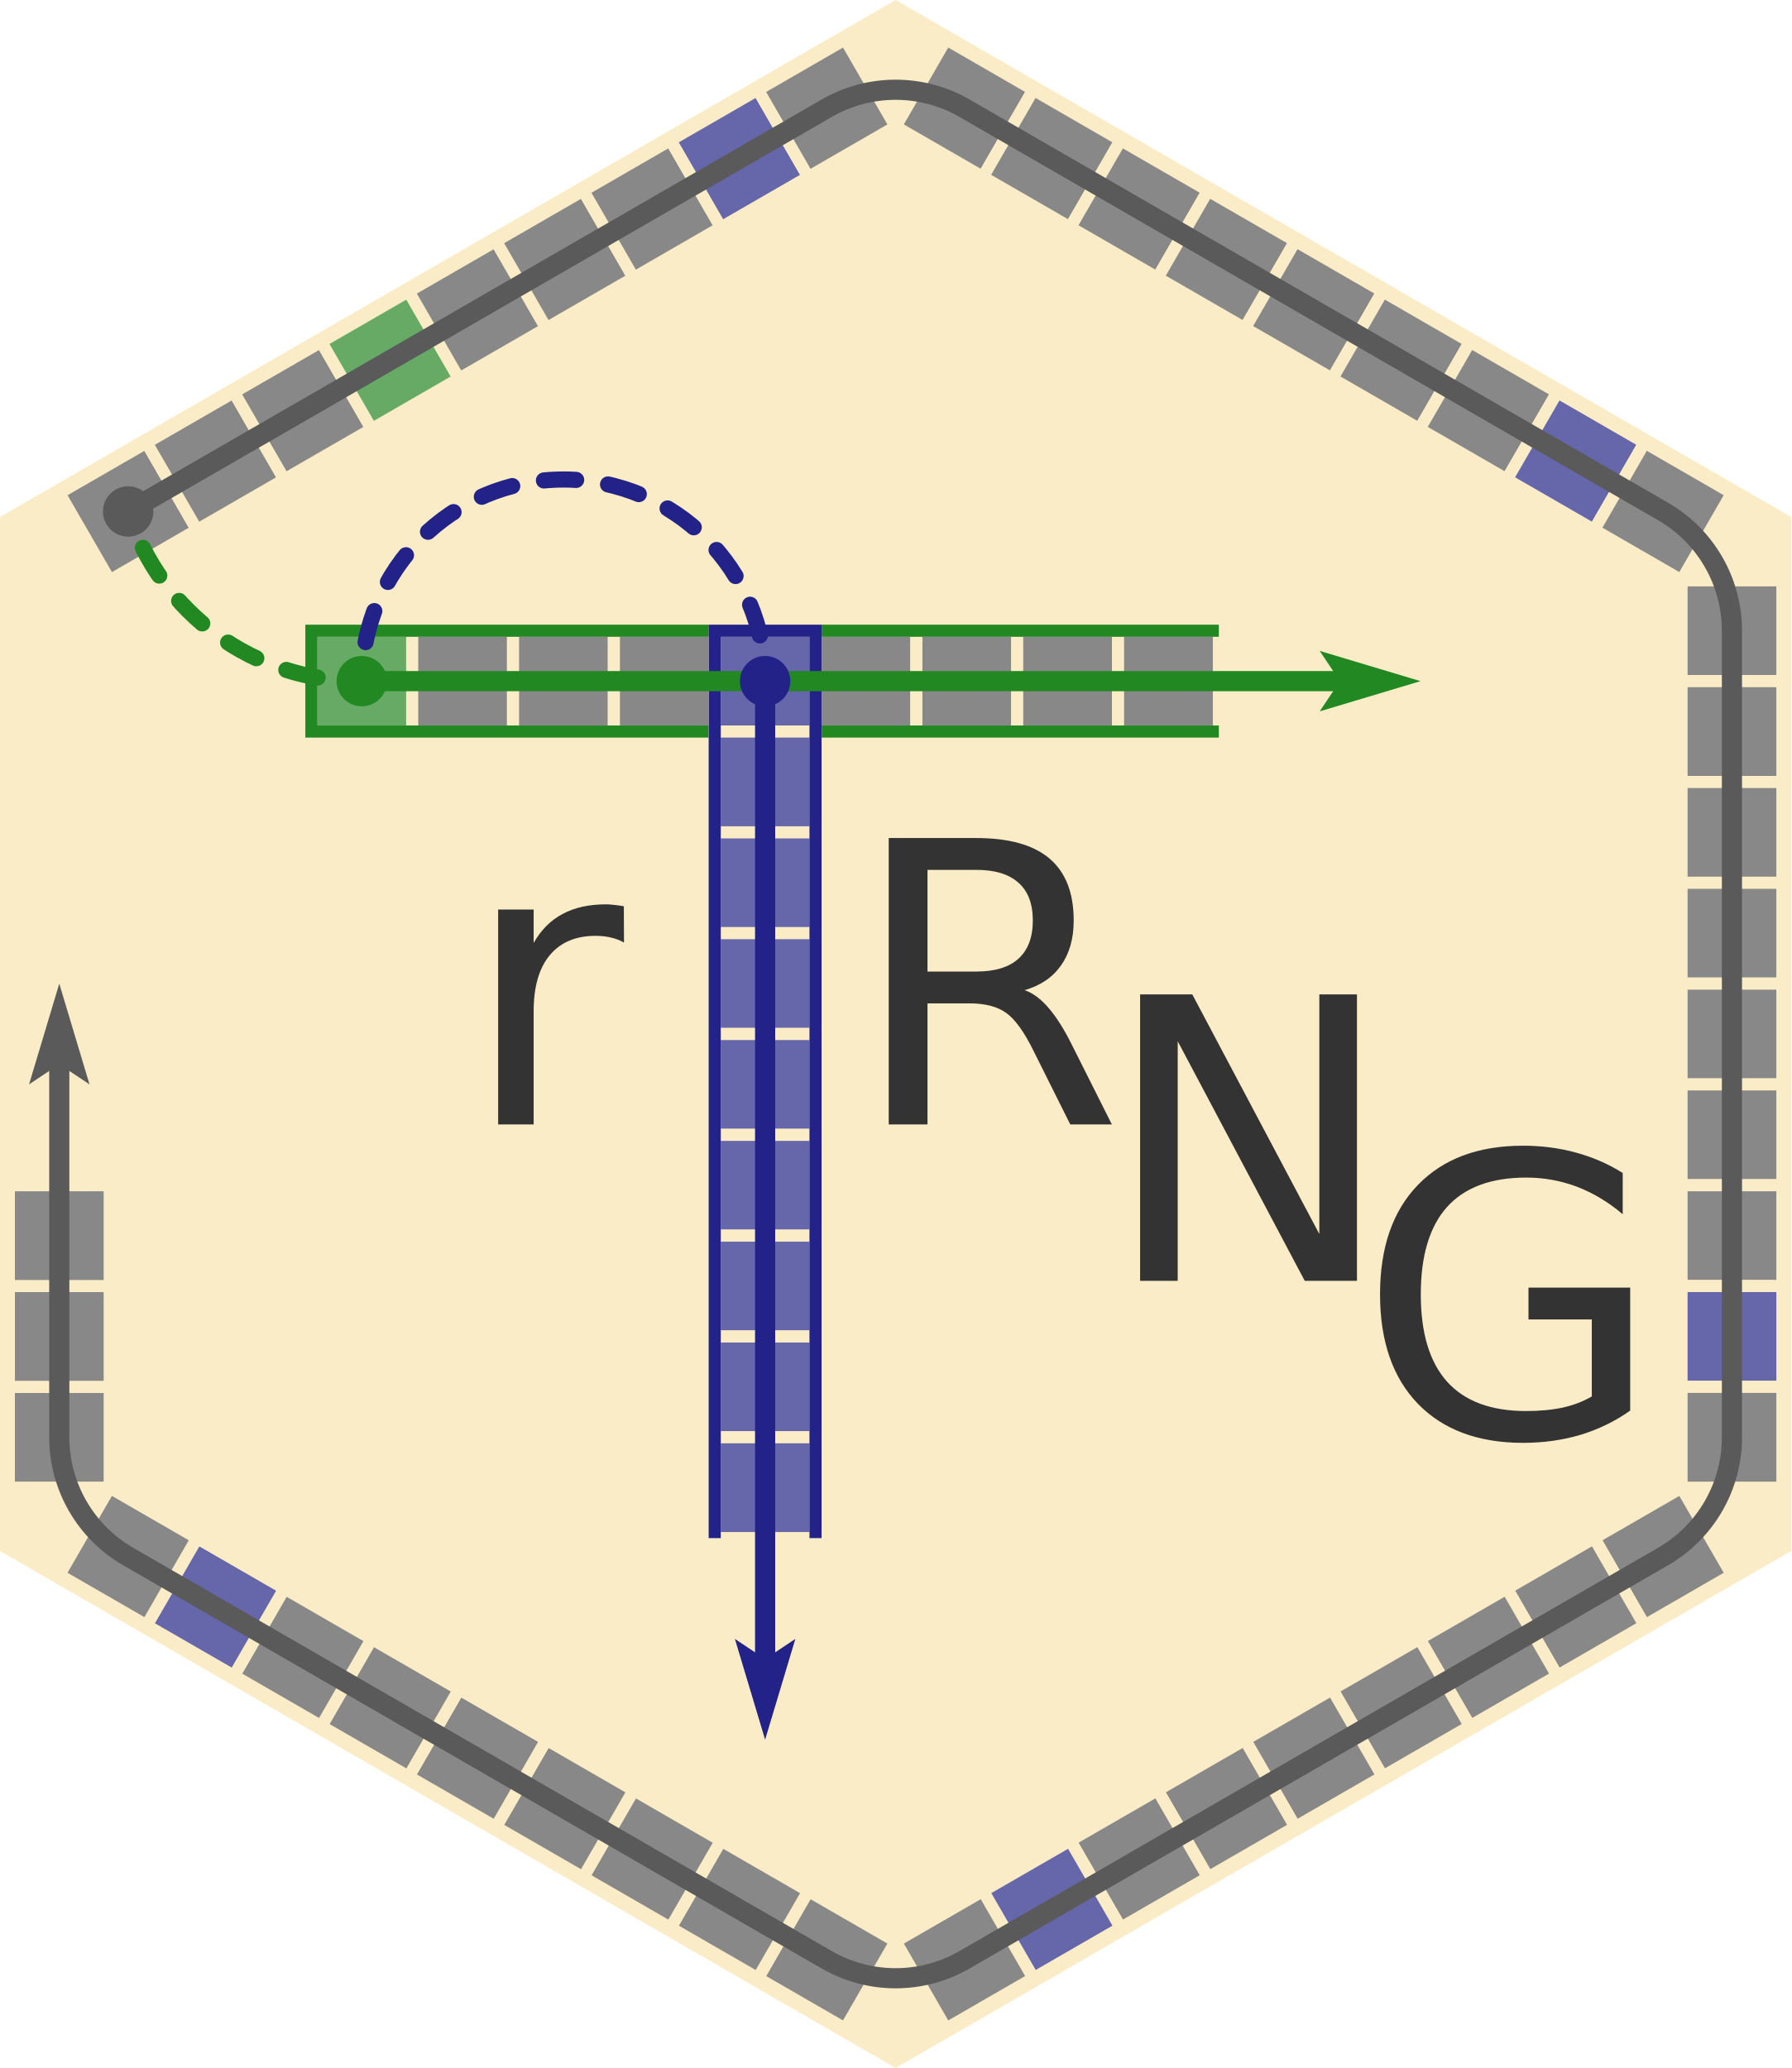
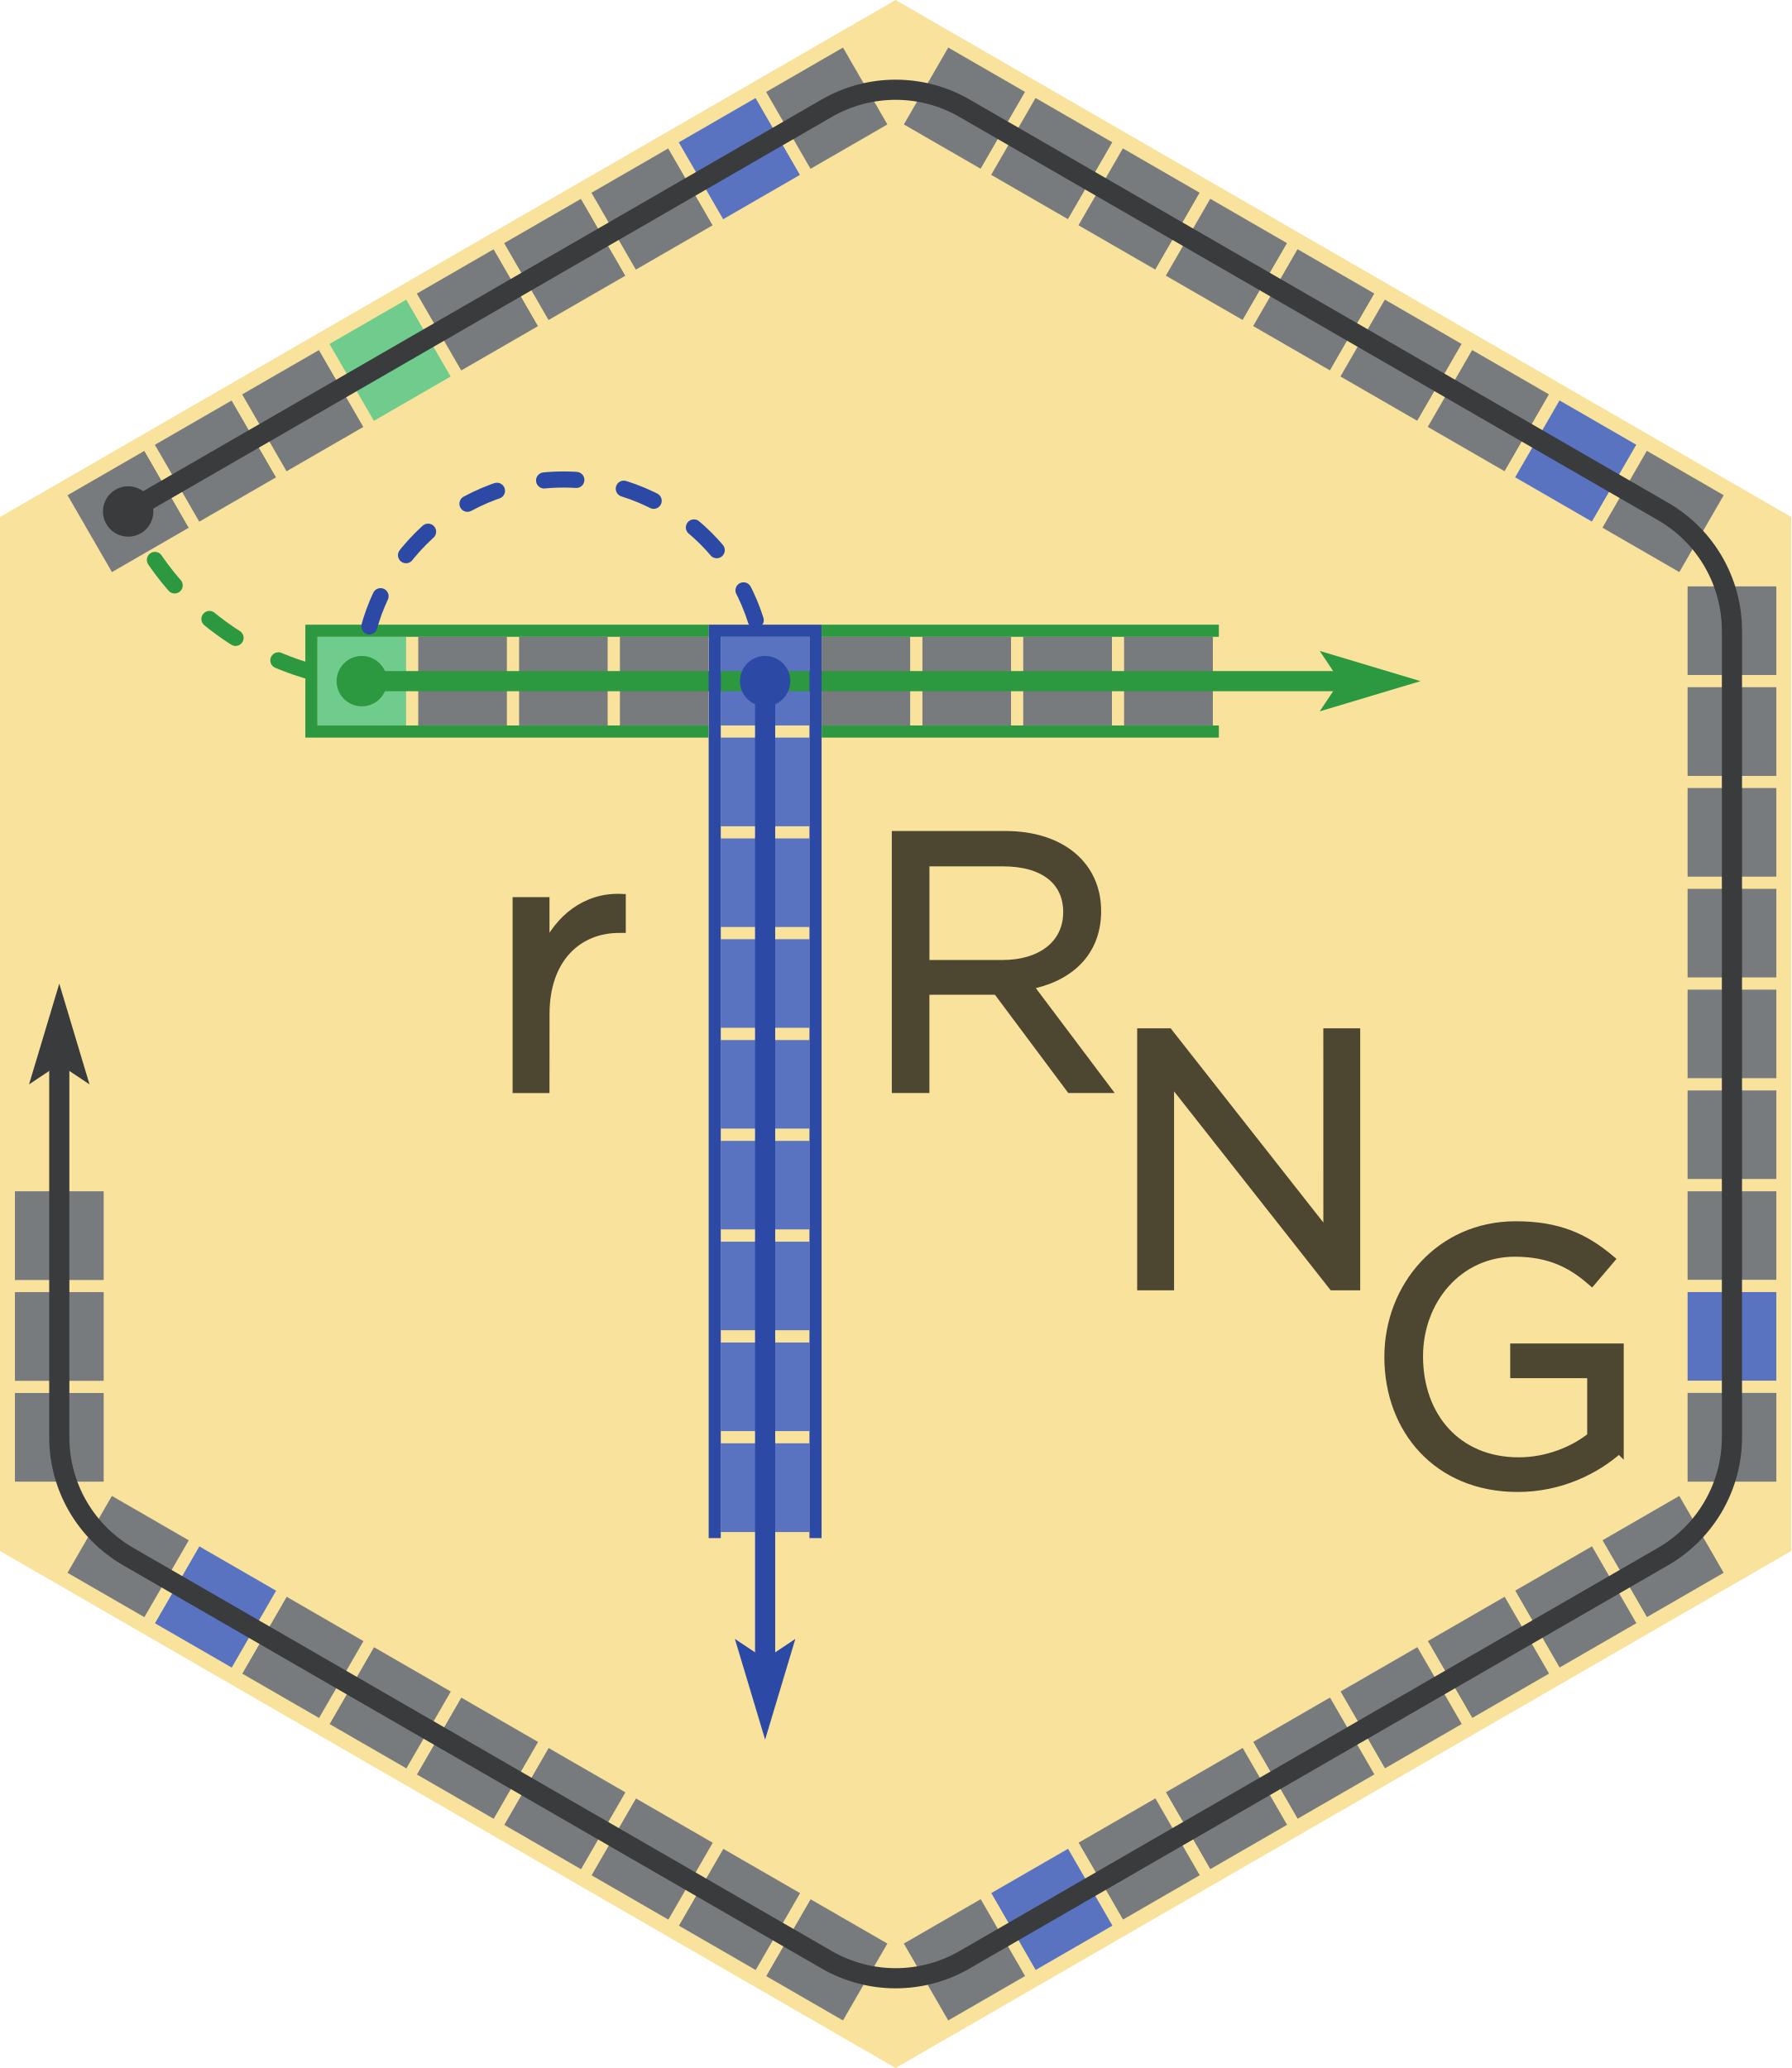
<svg xmlns="http://www.w3.org/2000/svg" id="svg105" version="1.1" viewBox="0 0 43.994 50.8" height="50.8mm" width="43.994mm" preserveAspectRatio="xMidYMid">
  <rect fill="none" height="100%" width="100%" id="canvas" />
-   <path d="M 43.994,12.7 L 43.994,38.1 L 21.997,50.8 L -3.5527136788005e-15,38.1 L 0,12.7 L 21.997,0 Z" style="stroke: none; fill:#f9ecc6; stroke-width:0;" id="path-76" />
-   <rect transform="rotate(-120, 2.694457, 14.25565)" style="fill:#888888;stroke:#f9ecc6;fill-opacity:1;stroke-opacity:1;stroke-width:0.297" y="14.256" x="2.694" height="2.477" width="2.477" id="rect-1" />
-   <rect transform="rotate(-120, 4.839189, 13.01738)" style="fill:#888888;stroke:#f9ecc6;fill-opacity:1;stroke-opacity:1;stroke-width:0.297" y="13.017" x="4.839" height="2.477" width="2.477" id="rect-2" />
-   <rect transform="rotate(-120, 6.983921, 11.77912)" style="fill:#888888;stroke:#f9ecc6;fill-opacity:1;stroke-opacity:1;stroke-width:0.297" y="11.779" x="6.984" height="2.477" width="2.477" id="rect-3" />
-   <rect transform="rotate(-120, 9.128653, 10.54086)" style="fill:#66AA66;stroke:#f9ecc6;fill-opacity:1;stroke-opacity:1;stroke-width:0.297" y="10.541" x="9.129" height="2.477" width="2.477" id="rect-4" />
-   <rect transform="rotate(-120, 11.27339, 9.302599)" style="fill:#888888;stroke:#f9ecc6;fill-opacity:1;stroke-opacity:1;stroke-width:0.297" y="9.303" x="11.273" height="2.477" width="2.477" id="rect-5" />
-   <rect transform="rotate(-120, 13.41812, 8.064338)" style="fill:#888888;stroke:#f9ecc6;fill-opacity:1;stroke-opacity:1;stroke-width:0.297" y="8.064" x="13.418" height="2.477" width="2.477" id="rect-6" />
-   <rect transform="rotate(-120, 15.56285, 6.826076)" style="fill:#888888;stroke:#f9ecc6;fill-opacity:1;stroke-opacity:1;stroke-width:0.297" y="6.826" x="15.563" height="2.477" width="2.477" id="rect-7" />
-   <rect transform="rotate(-120, 17.70758, 5.587814)" style="fill:#6666AA;stroke:#f9ecc6;fill-opacity:1;stroke-opacity:1;stroke-width:0.297" y="5.588" x="17.708" height="2.477" width="2.477" id="rect-8" />
-   <rect transform="rotate(-120, 19.85231, 4.349553)" style="fill:#888888;stroke:#f9ecc6;fill-opacity:1;stroke-opacity:1;stroke-width:0.297" y="4.35" x="19.852" height="2.477" width="2.477" id="rect-9" />
-   <rect transform="rotate(-150, 24.14178, 4.349553)" style="fill:#888888;stroke:#f9ecc6;fill-opacity:1;stroke-opacity:1;stroke-width:0.297" y="4.35" x="24.142" height="2.477" width="2.477" id="rect-10" />
-   <rect transform="rotate(-150, 26.28651, 5.587814)" style="fill:#888888;stroke:#f9ecc6;fill-opacity:1;stroke-opacity:1;stroke-width:0.297" y="5.588" x="26.287" height="2.477" width="2.477" id="rect-11" />
-   <rect transform="rotate(-150, 28.43124, 6.826076)" style="fill:#888888;stroke:#f9ecc6;fill-opacity:1;stroke-opacity:1;stroke-width:0.297" y="6.826" x="28.431" height="2.477" width="2.477" id="rect-12" />
-   <rect transform="rotate(-150, 30.57597, 8.064338)" style="fill:#888888;stroke:#f9ecc6;fill-opacity:1;stroke-opacity:1;stroke-width:0.297" y="8.064" x="30.576" height="2.477" width="2.477" id="rect-13" />
-   <rect transform="rotate(-150, 32.72071, 9.302599)" style="fill:#888888;stroke:#f9ecc6;fill-opacity:1;stroke-opacity:1;stroke-width:0.297" y="9.303" x="32.721" height="2.477" width="2.477" id="rect-14" />
-   <rect transform="rotate(-150, 34.86544, 10.54086)" style="fill:#888888;stroke:#f9ecc6;fill-opacity:1;stroke-opacity:1;stroke-width:0.297" y="10.541" x="34.865" height="2.477" width="2.477" id="rect-15" />
-   <rect transform="rotate(-150, 37.01017, 11.77912)" style="fill:#888888;stroke:#f9ecc6;fill-opacity:1;stroke-opacity:1;stroke-width:0.297" y="11.779" x="37.01" height="2.477" width="2.477" id="rect-16" />
-   <rect transform="rotate(-150, 39.1549, 13.01738)" style="fill:#6666AA;stroke:#f9ecc6;fill-opacity:1;stroke-opacity:1;stroke-width:0.297" y="13.017" x="39.155" height="2.477" width="2.477" id="rect-17" />
-   <rect transform="rotate(-150, 41.29963, 14.25565)" style="fill:#888888;stroke:#f9ecc6;fill-opacity:1;stroke-opacity:1;stroke-width:0.297" y="14.256" x="41.3" height="2.477" width="2.477" id="rect-18" />
-   <rect transform="rotate(0, 41.29963, 14.25565)" style="fill:#888888;stroke:#f9ecc6;fill-opacity:1;stroke-opacity:1;stroke-width:0.297" y="14.256" x="41.3" height="2.477" width="2.477" id="rect-19" />
-   <rect transform="rotate(0, 41.29963, 16.73217)" style="fill:#888888;stroke:#f9ecc6;fill-opacity:1;stroke-opacity:1;stroke-width:0.297" y="16.732" x="41.3" height="2.477" width="2.477" id="rect-20" />
-   <rect transform="rotate(0, 41.29963, 19.20869)" style="fill:#888888;stroke:#f9ecc6;fill-opacity:1;stroke-opacity:1;stroke-width:0.297" y="19.209" x="41.3" height="2.477" width="2.477" id="rect-21" />
-   <rect transform="rotate(0, 41.29963, 21.68522)" style="fill:#888888;stroke:#f9ecc6;fill-opacity:1;stroke-opacity:1;stroke-width:0.297" y="21.685" x="41.3" height="2.477" width="2.477" id="rect-22" />
-   <rect transform="rotate(0, 41.29963, 24.16174)" style="fill:#888888;stroke:#f9ecc6;fill-opacity:1;stroke-opacity:1;stroke-width:0.297" y="24.162" x="41.3" height="2.477" width="2.477" id="rect-23" />
-   <rect transform="rotate(0, 41.29963, 26.63826)" style="fill:#888888;stroke:#f9ecc6;fill-opacity:1;stroke-opacity:1;stroke-width:0.297" y="26.638" x="41.3" height="2.477" width="2.477" id="rect-24" />
-   <rect transform="rotate(0, 41.29963, 29.11478)" style="fill:#888888;stroke:#f9ecc6;fill-opacity:1;stroke-opacity:1;stroke-width:0.297" y="29.115" x="41.3" height="2.477" width="2.477" id="rect-25" />
-   <rect transform="rotate(0, 41.29963, 31.59131)" style="fill:#6666AA;stroke:#f9ecc6;fill-opacity:1;stroke-opacity:1;stroke-width:0.297" y="31.591" x="41.3" height="2.477" width="2.477" id="rect-26" />
-   <rect transform="rotate(0, 41.29963, 34.06783)" style="fill:#888888;stroke:#f9ecc6;fill-opacity:1;stroke-opacity:1;stroke-width:0.297" y="34.068" x="41.3" height="2.477" width="2.477" id="rect-27" />
-   <rect transform="rotate(60, 41.29963, 36.54435)" style="fill:#888888;stroke:#f9ecc6;fill-opacity:1;stroke-opacity:1;stroke-width:0.297" y="36.544" x="41.3" height="2.477" width="2.477" id="rect-28" />
-   <rect transform="rotate(60, 39.1549, 37.78262)" style="fill:#888888;stroke:#f9ecc6;fill-opacity:1;stroke-opacity:1;stroke-width:0.297" y="37.783" x="39.155" height="2.477" width="2.477" id="rect-29" />
-   <rect transform="rotate(60, 37.01017, 39.02088)" style="fill:#888888;stroke:#f9ecc6;fill-opacity:1;stroke-opacity:1;stroke-width:0.297" y="39.021" x="37.01" height="2.477" width="2.477" id="rect-30" />
-   <rect transform="rotate(60, 34.86544, 40.25914)" style="fill:#888888;stroke:#f9ecc6;fill-opacity:1;stroke-opacity:1;stroke-width:0.297" y="40.259" x="34.865" height="2.477" width="2.477" id="rect-31" />
-   <rect transform="rotate(60, 32.72071, 41.4974)" style="fill:#888888;stroke:#f9ecc6;fill-opacity:1;stroke-opacity:1;stroke-width:0.297" y="41.497" x="32.721" height="2.477" width="2.477" id="rect-32" />
-   <rect transform="rotate(60, 30.57597, 42.73566)" style="fill:#888888;stroke:#f9ecc6;fill-opacity:1;stroke-opacity:1;stroke-width:0.297" y="42.736" x="30.576" height="2.477" width="2.477" id="rect-33" />
-   <rect transform="rotate(60, 28.43124, 43.97392)" style="fill:#888888;stroke:#f9ecc6;fill-opacity:1;stroke-opacity:1;stroke-width:0.297" y="43.974" x="28.431" height="2.477" width="2.477" id="rect-34" />
-   <rect transform="rotate(60, 26.28651, 45.21219)" style="fill:#6666AA;stroke:#f9ecc6;fill-opacity:1;stroke-opacity:1;stroke-width:0.297" y="45.212" x="26.287" height="2.477" width="2.477" id="rect-35" />
-   <rect transform="rotate(60, 24.14178, 46.45045)" style="fill:#888888;stroke:#f9ecc6;fill-opacity:1;stroke-opacity:1;stroke-width:0.297" y="46.45" x="24.142" height="2.477" width="2.477" id="rect-36" />
-   <rect transform="rotate(30, 19.85231, 46.45045)" style="fill:#888888;stroke:#f9ecc6;fill-opacity:1;stroke-opacity:1;stroke-width:0.297" y="46.45" x="19.852" height="2.477" width="2.477" id="rect-37" />
-   <rect transform="rotate(30, 17.70758, 45.21219)" style="fill:#888888;stroke:#f9ecc6;fill-opacity:1;stroke-opacity:1;stroke-width:0.297" y="45.212" x="17.708" height="2.477" width="2.477" id="rect-38" />
-   <rect transform="rotate(30, 15.56285, 43.97392)" style="fill:#888888;stroke:#f9ecc6;fill-opacity:1;stroke-opacity:1;stroke-width:0.297" y="43.974" x="15.563" height="2.477" width="2.477" id="rect-39" />
-   <rect transform="rotate(30, 13.41812, 42.73566)" style="fill:#888888;stroke:#f9ecc6;fill-opacity:1;stroke-opacity:1;stroke-width:0.297" y="42.736" x="13.418" height="2.477" width="2.477" id="rect-40" />
-   <rect transform="rotate(30, 11.27339, 41.4974)" style="fill:#888888;stroke:#f9ecc6;fill-opacity:1;stroke-opacity:1;stroke-width:0.297" y="41.497" x="11.273" height="2.477" width="2.477" id="rect-41" />
-   <rect transform="rotate(30, 9.128653, 40.25914)" style="fill:#888888;stroke:#f9ecc6;fill-opacity:1;stroke-opacity:1;stroke-width:0.297" y="40.259" x="9.129" height="2.477" width="2.477" id="rect-42" />
-   <rect transform="rotate(30, 6.983921, 39.02088)" style="fill:#888888;stroke:#f9ecc6;fill-opacity:1;stroke-opacity:1;stroke-width:0.297" y="39.021" x="6.984" height="2.477" width="2.477" id="rect-43" />
-   <rect transform="rotate(30, 4.839189, 37.78262)" style="fill:#6666AA;stroke:#f9ecc6;fill-opacity:1;stroke-opacity:1;stroke-width:0.297" y="37.783" x="4.839" height="2.477" width="2.477" id="rect-44" />
-   <rect transform="rotate(30, 2.694457, 36.54435)" style="fill:#888888;stroke:#f9ecc6;fill-opacity:1;stroke-opacity:1;stroke-width:0.297" y="36.544" x="2.694" height="2.477" width="2.477" id="rect-45" />
-   <rect transform="rotate(90, 2.694457, 34.06783)" style="fill:#888888;stroke:#f9ecc6;fill-opacity:1;stroke-opacity:1;stroke-width:0.297" y="34.068" x="2.694" height="2.477" width="2.477" id="rect-46" />
-   <rect transform="rotate(90, 2.694457, 31.59131)" style="fill:#888888;stroke:#f9ecc6;fill-opacity:1;stroke-opacity:1;stroke-width:0.297" y="31.591" x="2.694" height="2.477" width="2.477" id="rect-47" />
-   <rect transform="rotate(90, 2.694457, 29.11478)" style="fill:#888888;stroke:#f9ecc6;fill-opacity:1;stroke-opacity:1;stroke-width:0.297" y="29.115" x="2.694" height="2.477" width="2.477" id="rect-48" />
-   <rect transform="rotate(0, 7.647504, 15.49391)" style="fill:#66AA66;stroke:#f9ecc6;fill-opacity:1;stroke-opacity:1;stroke-width:0.297" y="15.494" x="7.648" height="2.477" width="2.477" id="rect-50" />
-   <rect transform="rotate(0, 10.12403, 15.49391)" style="fill:#888888;stroke:#f9ecc6;fill-opacity:1;stroke-opacity:1;stroke-width:0.297" y="15.494" x="10.124" height="2.477" width="2.477" id="rect-51" />
-   <rect transform="rotate(0, 12.60055, 15.49391)" style="fill:#888888;stroke:#f9ecc6;fill-opacity:1;stroke-opacity:1;stroke-width:0.297" y="15.494" x="12.601" height="2.477" width="2.477" id="rect-52" />
-   <rect transform="rotate(0, 15.07707, 15.49391)" style="fill:#888888;stroke:#f9ecc6;fill-opacity:1;stroke-opacity:1;stroke-width:0.297" y="15.494" x="15.077" height="2.477" width="2.477" id="rect-53" />
-   <rect transform="rotate(0, 17.5536, 15.49391)" style="fill:#6666AA;stroke:#f9ecc6;fill-opacity:1;stroke-opacity:1;stroke-width:0.297" y="15.494" x="17.554" height="2.477" width="2.477" id="rect-54" />
-   <rect transform="rotate(0, 20.03012, 15.49391)" style="fill:#888888;stroke:#f9ecc6;fill-opacity:1;stroke-opacity:1;stroke-width:0.297" y="15.494" x="20.03" height="2.477" width="2.477" id="rect-55" />
-   <rect transform="rotate(0, 22.50664, 15.49391)" style="fill:#888888;stroke:#f9ecc6;fill-opacity:1;stroke-opacity:1;stroke-width:0.297" y="15.494" x="22.507" height="2.477" width="2.477" id="rect-56" />
-   <rect transform="rotate(0, 24.98317, 15.49391)" style="fill:#888888;stroke:#f9ecc6;fill-opacity:1;stroke-opacity:1;stroke-width:0.297" y="15.494" x="24.983" height="2.477" width="2.477" id="rect-57" />
-   <rect transform="rotate(0, 27.45969, 15.49391)" style="fill:#888888;stroke:#f9ecc6;fill-opacity:1;stroke-opacity:1;stroke-width:0.297" y="15.494" x="27.46" height="2.477" width="2.477" id="rect-58" />
-   <path d="M 29.936,15.494 L 7.648,15.494 L 7.648,17.97 L 29.936,17.97" style="stroke: #228822; fill:none; stroke-width:0.297;" id="path-59" />
-   <rect transform="rotate(0, 17.5536, 15.49391)" style="fill:#6666AA;stroke:#f9ecc6;fill-opacity:1;stroke-opacity:1;stroke-width:0.297" y="15.494" x="17.554" height="2.477" width="2.477" id="rect-60" />
-   <rect transform="rotate(0, 17.5536, 17.97043)" style="fill:#6666AA;stroke:#f9ecc6;fill-opacity:1;stroke-opacity:1;stroke-width:0.297" y="17.97" x="17.554" height="2.477" width="2.477" id="rect-61" />
-   <rect transform="rotate(0, 17.5536, 20.44695)" style="fill:#6666AA;stroke:#f9ecc6;fill-opacity:1;stroke-opacity:1;stroke-width:0.297" y="20.447" x="17.554" height="2.477" width="2.477" id="rect-62" />
-   <rect transform="rotate(0, 17.5536, 22.92348)" style="fill:#6666AA;stroke:#f9ecc6;fill-opacity:1;stroke-opacity:1;stroke-width:0.297" y="22.923" x="17.554" height="2.477" width="2.477" id="rect-63" />
-   <rect transform="rotate(0, 17.5536, 25.4)" style="fill:#6666AA;stroke:#f9ecc6;fill-opacity:1;stroke-opacity:1;stroke-width:0.297" y="25.4" x="17.554" height="2.477" width="2.477" id="rect-64" />
-   <rect transform="rotate(0, 17.5536, 27.87652)" style="fill:#6666AA;stroke:#f9ecc6;fill-opacity:1;stroke-opacity:1;stroke-width:0.297" y="27.877" x="17.554" height="2.477" width="2.477" id="rect-65" />
-   <rect transform="rotate(0, 17.5536, 30.35305)" style="fill:#6666AA;stroke:#f9ecc6;fill-opacity:1;stroke-opacity:1;stroke-width:0.297" y="30.353" x="17.554" height="2.477" width="2.477" id="rect-66" />
-   <rect transform="rotate(0, 17.5536, 32.82957)" style="fill:#6666AA;stroke:#f9ecc6;fill-opacity:1;stroke-opacity:1;stroke-width:0.297" y="32.83" x="17.554" height="2.477" width="2.477" id="rect-67" />
-   <rect transform="rotate(0, 17.5536, 35.30609)" style="fill:#6666AA;stroke:#f9ecc6;fill-opacity:1;stroke-opacity:1;stroke-width:0.297" y="35.306" x="17.554" height="2.477" width="2.477" id="rect-68" />
-   <path d="M 20.03,37.783 L 20.03,15.494 L 17.554,15.494 L 17.554,37.783" style="stroke: #222288; fill:none; stroke-width:0.297;" id="path-69" />
-   <path style="stroke:#228822; fill:none; stroke-width:0.396;     stroke-dasharray:0.792,0.792; stroke-dashoffset:0.619; stroke-linecap:round;" d="M3.148,12.564 A5.944,5.944 0 0,0 8.886,16.732" id="path-77" />
-   <path style="stroke:#222288; fill:none; stroke-width:0.396;     stroke-dasharray:0.792,0.792; stroke-dashoffset:0.619; stroke-linecap:round;" d="M8.886,16.732 A4.953,4.953 0 0,1 18.792,16.732" id="path-78" />
-   <defs id="defs80">
+   <path d="M 43.994,12.7 L 43.994,38.1 L 21.997,50.8 L -3.5527136788005e-15,38.1 L 0,12.7 L 21.997,0 Z" style="stroke: none; fill:#f8e29c; stroke-width:0;" id="path-76" />
+   <rect transform="rotate(-120, 3.147692, 12.56415)" style="fill:#777b7d;stroke:#f8e29c;fill-opacity:1;stroke-opacity:1;stroke-width:0.297" y="11.326" x="1.909" height="2.477" width="2.477" id="rect-1" />
+   <rect transform="rotate(-120, 5.292424, 11.32589)" style="fill:#777b7d;stroke:#f8e29c;fill-opacity:1;stroke-opacity:1;stroke-width:0.297" y="10.088" x="4.054" height="2.477" width="2.477" id="rect-2" />
+   <rect transform="rotate(-120, 7.437156, 10.08763)" style="fill:#777b7d;stroke:#f8e29c;fill-opacity:1;stroke-opacity:1;stroke-width:0.297" y="8.849" x="6.199" height="2.477" width="2.477" id="rect-3" />
+   <rect transform="rotate(-120, 9.581888, 8.849364)" style="fill:#6fcc8d;stroke:#f8e29c;fill-opacity:1;stroke-opacity:1;stroke-width:0.297" y="7.611" x="8.344" height="2.477" width="2.477" id="rect-4" />
+   <rect transform="rotate(-120, 11.72662, 7.611102)" style="fill:#777b7d;stroke:#f8e29c;fill-opacity:1;stroke-opacity:1;stroke-width:0.297" y="6.373" x="10.488" height="2.477" width="2.477" id="rect-5" />
+   <rect transform="rotate(-120, 13.87135, 6.372841)" style="fill:#777b7d;stroke:#f8e29c;fill-opacity:1;stroke-opacity:1;stroke-width:0.297" y="5.135" x="12.633" height="2.477" width="2.477" id="rect-6" />
+   <rect transform="rotate(-120, 16.01608, 5.134579)" style="fill:#777b7d;stroke:#f8e29c;fill-opacity:1;stroke-opacity:1;stroke-width:0.297" y="3.896" x="14.778" height="2.477" width="2.477" id="rect-7" />
+   <rect transform="rotate(-120, 18.16082, 3.896318)" style="fill:#5973c1;stroke:#f8e29c;fill-opacity:1;stroke-opacity:1;stroke-width:0.297" y="2.658" x="16.923" height="2.477" width="2.477" id="rect-8" />
+   <rect transform="rotate(-120, 20.30555, 2.658056)" style="fill:#777b7d;stroke:#f8e29c;fill-opacity:1;stroke-opacity:1;stroke-width:0.297" y="1.42" x="19.067" height="2.477" width="2.477" id="rect-9" />
+   <rect transform="rotate(-150, 23.68854, 2.658056)" style="fill:#777b7d;stroke:#f8e29c;fill-opacity:1;stroke-opacity:1;stroke-width:0.297" y="1.42" x="22.45" height="2.477" width="2.477" id="rect-10" />
+   <rect transform="rotate(-150, 25.83327, 3.896318)" style="fill:#777b7d;stroke:#f8e29c;fill-opacity:1;stroke-opacity:1;stroke-width:0.297" y="2.658" x="24.595" height="2.477" width="2.477" id="rect-11" />
+   <rect transform="rotate(-150, 27.97801, 5.134579)" style="fill:#777b7d;stroke:#f8e29c;fill-opacity:1;stroke-opacity:1;stroke-width:0.297" y="3.896" x="26.74" height="2.477" width="2.477" id="rect-12" />
+   <rect transform="rotate(-150, 30.12274, 6.372841)" style="fill:#777b7d;stroke:#f8e29c;fill-opacity:1;stroke-opacity:1;stroke-width:0.297" y="5.135" x="28.884" height="2.477" width="2.477" id="rect-13" />
+   <rect transform="rotate(-150, 32.26747, 7.611102)" style="fill:#777b7d;stroke:#f8e29c;fill-opacity:1;stroke-opacity:1;stroke-width:0.297" y="6.373" x="31.029" height="2.477" width="2.477" id="rect-14" />
+   <rect transform="rotate(-150, 34.4122, 8.849364)" style="fill:#777b7d;stroke:#f8e29c;fill-opacity:1;stroke-opacity:1;stroke-width:0.297" y="7.611" x="33.174" height="2.477" width="2.477" id="rect-15" />
+   <rect transform="rotate(-150, 36.55693, 10.08763)" style="fill:#777b7d;stroke:#f8e29c;fill-opacity:1;stroke-opacity:1;stroke-width:0.297" y="8.849" x="35.319" height="2.477" width="2.477" id="rect-16" />
+   <rect transform="rotate(-150, 38.70167, 11.32589)" style="fill:#5973c1;stroke:#f8e29c;fill-opacity:1;stroke-opacity:1;stroke-width:0.297" y="10.088" x="37.463" height="2.477" width="2.477" id="rect-17" />
+   <rect transform="rotate(-150, 40.8464, 12.56415)" style="fill:#777b7d;stroke:#f8e29c;fill-opacity:1;stroke-opacity:1;stroke-width:0.297" y="11.326" x="39.608" height="2.477" width="2.477" id="rect-18" />
+   <rect transform="rotate(0, 42.53789, 15.49391)" style="fill:#777b7d;stroke:#f8e29c;fill-opacity:1;stroke-opacity:1;stroke-width:0.297" y="14.256" x="41.3" height="2.477" width="2.477" id="rect-19" />
+   <rect transform="rotate(0, 42.53789, 17.97043)" style="fill:#777b7d;stroke:#f8e29c;fill-opacity:1;stroke-opacity:1;stroke-width:0.297" y="16.732" x="41.3" height="2.477" width="2.477" id="rect-20" />
+   <rect transform="rotate(0, 42.53789, 20.44695)" style="fill:#777b7d;stroke:#f8e29c;fill-opacity:1;stroke-opacity:1;stroke-width:0.297" y="19.209" x="41.3" height="2.477" width="2.477" id="rect-21" />
+   <rect transform="rotate(0, 42.53789, 22.92348)" style="fill:#777b7d;stroke:#f8e29c;fill-opacity:1;stroke-opacity:1;stroke-width:0.297" y="21.685" x="41.3" height="2.477" width="2.477" id="rect-22" />
+   <rect transform="rotate(0, 42.53789, 25.4)" style="fill:#777b7d;stroke:#f8e29c;fill-opacity:1;stroke-opacity:1;stroke-width:0.297" y="24.162" x="41.3" height="2.477" width="2.477" id="rect-23" />
+   <rect transform="rotate(0, 42.53789, 27.87652)" style="fill:#777b7d;stroke:#f8e29c;fill-opacity:1;stroke-opacity:1;stroke-width:0.297" y="26.638" x="41.3" height="2.477" width="2.477" id="rect-24" />
+   <rect transform="rotate(0, 42.53789, 30.35305)" style="fill:#777b7d;stroke:#f8e29c;fill-opacity:1;stroke-opacity:1;stroke-width:0.297" y="29.115" x="41.3" height="2.477" width="2.477" id="rect-25" />
+   <rect transform="rotate(0, 42.53789, 32.82957)" style="fill:#5973c1;stroke:#f8e29c;fill-opacity:1;stroke-opacity:1;stroke-width:0.297" y="31.591" x="41.3" height="2.477" width="2.477" id="rect-26" />
+   <rect transform="rotate(0, 42.53789, 35.30609)" style="fill:#777b7d;stroke:#f8e29c;fill-opacity:1;stroke-opacity:1;stroke-width:0.297" y="34.068" x="41.3" height="2.477" width="2.477" id="rect-27" />
+   <rect transform="rotate(60, 40.8464, 38.23585)" style="fill:#777b7d;stroke:#f8e29c;fill-opacity:1;stroke-opacity:1;stroke-width:0.297" y="36.998" x="39.608" height="2.477" width="2.477" id="rect-28" />
+   <rect transform="rotate(60, 38.70167, 39.47411)" style="fill:#777b7d;stroke:#f8e29c;fill-opacity:1;stroke-opacity:1;stroke-width:0.297" y="38.236" x="37.463" height="2.477" width="2.477" id="rect-29" />
+   <rect transform="rotate(60, 36.55693, 40.71237)" style="fill:#777b7d;stroke:#f8e29c;fill-opacity:1;stroke-opacity:1;stroke-width:0.297" y="39.474" x="35.319" height="2.477" width="2.477" id="rect-30" />
+   <rect transform="rotate(60, 34.4122, 41.95064)" style="fill:#777b7d;stroke:#f8e29c;fill-opacity:1;stroke-opacity:1;stroke-width:0.297" y="40.712" x="33.174" height="2.477" width="2.477" id="rect-31" />
+   <rect transform="rotate(60, 32.26747, 43.1889)" style="fill:#777b7d;stroke:#f8e29c;fill-opacity:1;stroke-opacity:1;stroke-width:0.297" y="41.951" x="31.029" height="2.477" width="2.477" id="rect-32" />
+   <rect transform="rotate(60, 30.12274, 44.42716)" style="fill:#777b7d;stroke:#f8e29c;fill-opacity:1;stroke-opacity:1;stroke-width:0.297" y="43.189" x="28.884" height="2.477" width="2.477" id="rect-33" />
+   <rect transform="rotate(60, 27.97801, 45.66542)" style="fill:#777b7d;stroke:#f8e29c;fill-opacity:1;stroke-opacity:1;stroke-width:0.297" y="44.427" x="26.74" height="2.477" width="2.477" id="rect-34" />
+   <rect transform="rotate(60, 25.83327, 46.90368)" style="fill:#5973c1;stroke:#f8e29c;fill-opacity:1;stroke-opacity:1;stroke-width:0.297" y="45.665" x="24.595" height="2.477" width="2.477" id="rect-35" />
+   <rect transform="rotate(60, 23.68854, 48.14194)" style="fill:#777b7d;stroke:#f8e29c;fill-opacity:1;stroke-opacity:1;stroke-width:0.297" y="46.904" x="22.45" height="2.477" width="2.477" id="rect-36" />
+   <rect transform="rotate(30, 20.30555, 48.14194)" style="fill:#777b7d;stroke:#f8e29c;fill-opacity:1;stroke-opacity:1;stroke-width:0.297" y="46.904" x="19.067" height="2.477" width="2.477" id="rect-37" />
+   <rect transform="rotate(30, 18.16082, 46.90368)" style="fill:#777b7d;stroke:#f8e29c;fill-opacity:1;stroke-opacity:1;stroke-width:0.297" y="45.665" x="16.923" height="2.477" width="2.477" id="rect-38" />
+   <rect transform="rotate(30, 16.01608, 45.66542)" style="fill:#777b7d;stroke:#f8e29c;fill-opacity:1;stroke-opacity:1;stroke-width:0.297" y="44.427" x="14.778" height="2.477" width="2.477" id="rect-39" />
+   <rect transform="rotate(30, 13.87135, 44.42716)" style="fill:#777b7d;stroke:#f8e29c;fill-opacity:1;stroke-opacity:1;stroke-width:0.297" y="43.189" x="12.633" height="2.477" width="2.477" id="rect-40" />
+   <rect transform="rotate(30, 11.72662, 43.1889)" style="fill:#777b7d;stroke:#f8e29c;fill-opacity:1;stroke-opacity:1;stroke-width:0.297" y="41.951" x="10.488" height="2.477" width="2.477" id="rect-41" />
+   <rect transform="rotate(30, 9.581888, 41.95064)" style="fill:#777b7d;stroke:#f8e29c;fill-opacity:1;stroke-opacity:1;stroke-width:0.297" y="40.712" x="8.344" height="2.477" width="2.477" id="rect-42" />
+   <rect transform="rotate(30, 7.437156, 40.71237)" style="fill:#777b7d;stroke:#f8e29c;fill-opacity:1;stroke-opacity:1;stroke-width:0.297" y="39.474" x="6.199" height="2.477" width="2.477" id="rect-43" />
+   <rect transform="rotate(30, 5.292424, 39.47411)" style="fill:#5973c1;stroke:#f8e29c;fill-opacity:1;stroke-opacity:1;stroke-width:0.297" y="38.236" x="4.054" height="2.477" width="2.477" id="rect-44" />
+   <rect transform="rotate(30, 3.147692, 38.23585)" style="fill:#777b7d;stroke:#f8e29c;fill-opacity:1;stroke-opacity:1;stroke-width:0.297" y="36.998" x="1.909" height="2.477" width="2.477" id="rect-45" />
+   <rect transform="rotate(0, 1.456196, 35.30609)" style="fill:#777b7d;stroke:#f8e29c;fill-opacity:1;stroke-opacity:1;stroke-width:0.297" y="34.068" x="0.218" height="2.477" width="2.477" id="rect-46" />
+   <rect transform="rotate(0, 1.456196, 32.82957)" style="fill:#777b7d;stroke:#f8e29c;fill-opacity:1;stroke-opacity:1;stroke-width:0.297" y="31.591" x="0.218" height="2.477" width="2.477" id="rect-47" />
+   <rect transform="rotate(0, 1.456196, 30.35305)" style="fill:#777b7d;stroke:#f8e29c;fill-opacity:1;stroke-opacity:1;stroke-width:0.297" y="29.115" x="0.218" height="2.477" width="2.477" id="rect-48" />
+   <rect transform="rotate(0, 8.885765, 16.73217)" style="fill:#6fcc8d;stroke:#f8e29c;fill-opacity:1;stroke-opacity:1;stroke-width:0.297" y="15.494" x="7.648" height="2.477" width="2.477" id="rect-50" />
+   <rect transform="rotate(0, 11.36229, 16.73217)" style="fill:#777b7d;stroke:#f8e29c;fill-opacity:1;stroke-opacity:1;stroke-width:0.297" y="15.494" x="10.124" height="2.477" width="2.477" id="rect-51" />
+   <rect transform="rotate(0, 13.83881, 16.73217)" style="fill:#777b7d;stroke:#f8e29c;fill-opacity:1;stroke-opacity:1;stroke-width:0.297" y="15.494" x="12.601" height="2.477" width="2.477" id="rect-52" />
+   <rect transform="rotate(0, 16.31533, 16.73217)" style="fill:#777b7d;stroke:#f8e29c;fill-opacity:1;stroke-opacity:1;stroke-width:0.297" y="15.494" x="15.077" height="2.477" width="2.477" id="rect-53" />
+   <rect transform="rotate(0, 18.79186, 16.73217)" style="fill:#5973c1;stroke:#f8e29c;fill-opacity:1;stroke-opacity:1;stroke-width:0.297" y="15.494" x="17.554" height="2.477" width="2.477" id="rect-54" />
+   <rect transform="rotate(0, 21.26838, 16.73217)" style="fill:#777b7d;stroke:#f8e29c;fill-opacity:1;stroke-opacity:1;stroke-width:0.297" y="15.494" x="20.03" height="2.477" width="2.477" id="rect-55" />
+   <rect transform="rotate(0, 23.7449, 16.73217)" style="fill:#777b7d;stroke:#f8e29c;fill-opacity:1;stroke-opacity:1;stroke-width:0.297" y="15.494" x="22.507" height="2.477" width="2.477" id="rect-56" />
+   <rect transform="rotate(0, 26.22143, 16.73217)" style="fill:#777b7d;stroke:#f8e29c;fill-opacity:1;stroke-opacity:1;stroke-width:0.297" y="15.494" x="24.983" height="2.477" width="2.477" id="rect-57" />
+   <rect transform="rotate(0, 28.69795, 16.73217)" style="fill:#777b7d;stroke:#f8e29c;fill-opacity:1;stroke-opacity:1;stroke-width:0.297" y="15.494" x="27.46" height="2.477" width="2.477" id="rect-58" />
+   <path d="M 29.936,15.494 L 7.648,15.494 L 7.648,17.97 L 29.936,17.97" style="stroke: #2c9840; fill:none; stroke-width:0.297;" id="path-59" />
+   <rect transform="rotate(0, 18.79186, 16.73217)" style="fill:#5973c1;stroke:#f8e29c;fill-opacity:1;stroke-opacity:1;stroke-width:0.297" y="15.494" x="17.554" height="2.477" width="2.477" id="rect-60" />
+   <rect transform="rotate(0, 18.79186, 19.20869)" style="fill:#5973c1;stroke:#f8e29c;fill-opacity:1;stroke-opacity:1;stroke-width:0.297" y="17.97" x="17.554" height="2.477" width="2.477" id="rect-61" />
+   <rect transform="rotate(0, 18.79186, 21.68522)" style="fill:#5973c1;stroke:#f8e29c;fill-opacity:1;stroke-opacity:1;stroke-width:0.297" y="20.447" x="17.554" height="2.477" width="2.477" id="rect-62" />
+   <rect transform="rotate(0, 18.79186, 24.16174)" style="fill:#5973c1;stroke:#f8e29c;fill-opacity:1;stroke-opacity:1;stroke-width:0.297" y="22.923" x="17.554" height="2.477" width="2.477" id="rect-63" />
+   <rect transform="rotate(0, 18.79186, 26.63826)" style="fill:#5973c1;stroke:#f8e29c;fill-opacity:1;stroke-opacity:1;stroke-width:0.297" y="25.4" x="17.554" height="2.477" width="2.477" id="rect-64" />
+   <rect transform="rotate(0, 18.79186, 29.11478)" style="fill:#5973c1;stroke:#f8e29c;fill-opacity:1;stroke-opacity:1;stroke-width:0.297" y="27.877" x="17.554" height="2.477" width="2.477" id="rect-65" />
+   <rect transform="rotate(0, 18.79186, 31.59131)" style="fill:#5973c1;stroke:#f8e29c;fill-opacity:1;stroke-opacity:1;stroke-width:0.297" y="30.353" x="17.554" height="2.477" width="2.477" id="rect-66" />
+   <rect transform="rotate(0, 18.79186, 34.06783)" style="fill:#5973c1;stroke:#f8e29c;fill-opacity:1;stroke-opacity:1;stroke-width:0.297" y="32.83" x="17.554" height="2.477" width="2.477" id="rect-67" />
+   <rect transform="rotate(0, 18.79186, 36.54435)" style="fill:#5973c1;stroke:#f8e29c;fill-opacity:1;stroke-opacity:1;stroke-width:0.297" y="35.306" x="17.554" height="2.477" width="2.477" id="rect-68" />
+   <path style="stroke:#2c9840; fill:none; stroke-width:0.396;     stroke-dasharray:0.792,1.189; stroke-dashoffset:0.619; stroke-linecap:round;" d="M3.148,12.564 A6.934,6.934 0 0,0 8.886,16.732" id="path-77" />
+   <path style="stroke:#2c4aa5; fill:none; stroke-width:0.396;     stroke-dasharray:0.792,1.189; stroke-dashoffset:0.619; stroke-linecap:round;" d="M8.886,16.732 A4.953,4.953 0 0,1 18.792,16.732" id="path-78" />
+   <defs id="defs79">
    <marker markerUnits="strokeWidth" orient="auto" refY="1.5" refX="2.5" markerHeight="3" markerWidth="5" id="arrow-49">
-       <path id="path74" style="fill: #5a5a5a;" d="M0,0 l5,1.5 l-5,1.5 l1,-1.5 Z" />
+       <path id="path73" style="fill: #3a3b3d;" d="M0,0 l5,1.5 l-5,1.5 l1,-1.5 Z" />
    </marker>
    <marker markerUnits="strokeWidth" orient="auto" refY="1.25" refX="1.25" markerHeight="2.5" markerWidth="2.5" id="circle-49">
-       <circle id="circle77" style="fill: #5a5a5a" r="1.25" cy="1.25" cx="1.25" />
+       <circle id="circle76" style="fill: #3a3b3d" r="1.25" cy="1.25" cx="1.25" />
    </marker>
  </defs>
-   <path d="M 3.148,12.564 L 5.292,11.326 L 7.437,10.088 L 9.582,8.849 L 11.727,7.611 L 13.871,6.373 L 16.016,5.135 L 18.161,3.896 L 20.306,2.658 A 3.383,3.383 0 0,1 23.689,2.658 L 25.833,3.896 L 27.978,5.135 L 30.123,6.373 L 32.267,7.611 L 34.412,8.849 L 36.557,10.088 L 38.702,11.326 L 40.846,12.564 A 3.383,3.383 0 0,1 42.538,15.494 L 42.538,17.97 L 42.538,20.447 L 42.538,22.923 L 42.538,25.4 L 42.538,27.877 L 42.538,30.353 L 42.538,32.83 L 42.538,35.306 A 3.383,3.383 0 0,1 40.846,38.236 L 38.702,39.474 L 36.557,40.712 L 34.412,41.951 L 32.267,43.189 L 30.123,44.427 L 27.978,45.665 L 25.833,46.904 L 23.689,48.142 A 3.383,3.383 0 0,1 20.306,48.142 L 18.161,46.904 L 16.016,45.665 L 13.871,44.427 L 11.727,43.189 L 9.582,41.951 L 7.437,40.712 L 5.292,39.474 L 3.148,38.236 A 3.383,3.383 0 0,1 1.456,35.306 L 1.456,32.83 L 1.456,30.353 L 1.456,27.877 L 1.456,25.4" style="stroke: #5a5a5a; fill:none; stroke-width:0.495;     marker-start: url(#circle-49);     marker-end: url(#arrow-49)" id="path-49" />
-   <defs id="defs89">
+   <path d="M 3.148,12.564 L 5.292,11.326 L 7.437,10.088 L 9.582,8.849 L 11.727,7.611 L 13.871,6.373 L 16.016,5.135 L 18.161,3.896 L 20.306,2.658 A 3.383,3.383 0 0,1 23.689,2.658 L 25.833,3.896 L 27.978,5.135 L 30.123,6.373 L 32.267,7.611 L 34.412,8.849 L 36.557,10.088 L 38.702,11.326 L 40.846,12.564 A 3.383,3.383 0 0,1 42.538,15.494 L 42.538,17.97 L 42.538,20.447 L 42.538,22.923 L 42.538,25.4 L 42.538,27.877 L 42.538,30.353 L 42.538,32.83 L 42.538,35.306 A 3.383,3.383 0 0,1 40.846,38.236 L 38.702,39.474 L 36.557,40.712 L 34.412,41.951 L 32.267,43.189 L 30.123,44.427 L 27.978,45.665 L 25.833,46.904 L 23.689,48.142 A 3.383,3.383 0 0,1 20.306,48.142 L 18.161,46.904 L 16.016,45.665 L 13.871,44.427 L 11.727,43.189 L 9.582,41.951 L 7.437,40.712 L 5.292,39.474 L 3.148,38.236 A 3.383,3.383 0 0,1 1.456,35.306 L 1.456,32.83 L 1.456,30.353 L 1.456,27.877 L 1.456,25.4" style="stroke: #3a3b3d; fill:none; stroke-width:0.495;     marker-start: url(#circle-49);     marker-end: url(#arrow-49)" id="path-49" />
+   <defs id="defs88">
+     <marker markerUnits="strokeWidth" orient="auto" refY="1.5" refX="2.5" markerHeight="3" markerWidth="5" id="arrow-69">
+       <path id="path82" style="fill: #2c9840;" d="M0,0 l5,1.5 l-5,1.5 l1,-1.5 Z" />
+     </marker>
+     <marker markerUnits="strokeWidth" orient="auto" refY="1.25" refX="1.25" markerHeight="2.5" markerWidth="2.5" id="circle-69">
+       <circle id="circle85" style="fill: #2c9840" r="1.25" cy="1.25" cx="1.25" />
+     </marker>
+   </defs>
+   <path d="M 8.886,16.732 L 11.362,16.732 L 13.839,16.732 L 16.315,16.732 L 18.792,16.732 L 21.268,16.732 L 23.745,16.732 L 26.221,16.732 L 28.698,16.732 L 31.174,16.732 L 33.651,16.732" style="stroke: #2c9840; fill:none; stroke-width:0.495;     marker-start: url(#circle-69);     marker-end: url(#arrow-69)" id="path-69" />
+   <defs id="defs97">
    <marker markerUnits="strokeWidth" orient="auto" refY="1.5" refX="2.5" markerHeight="3" markerWidth="5" id="arrow-70">
-       <path id="path83" style="fill: #228822;" d="M0,0 l5,1.5 l-5,1.5 l1,-1.5 Z" />
+       <path id="path91" style="fill: #2c4aa5;" d="M0,0 l5,1.5 l-5,1.5 l1,-1.5 Z" />
    </marker>
    <marker markerUnits="strokeWidth" orient="auto" refY="1.25" refX="1.25" markerHeight="2.5" markerWidth="2.5" id="circle-70">
-       <circle id="circle86" style="fill: #228822" r="1.25" cy="1.25" cx="1.25" />
+       <circle id="circle94" style="fill: #2c4aa5" r="1.25" cy="1.25" cx="1.25" />
    </marker>
  </defs>
-   <path d="M 8.886,16.732 L 11.362,16.732 L 13.839,16.732 L 16.315,16.732 L 18.792,16.732 L 21.268,16.732 L 23.745,16.732 L 26.221,16.732 L 28.698,16.732 L 31.174,16.732 L 33.651,16.732" style="stroke: #228822; fill:none; stroke-width:0.495;     marker-start: url(#circle-70);     marker-end: url(#arrow-70)" id="path-70" />
-   <defs id="defs98">
-     <marker markerUnits="strokeWidth" orient="auto" refY="1.5" refX="2.5" markerHeight="3" markerWidth="5" id="arrow-71">
-       <path id="path92" style="fill: #222288;" d="M0,0 l5,1.5 l-5,1.5 l1,-1.5 Z" />
-     </marker>
-     <marker markerUnits="strokeWidth" orient="auto" refY="1.25" refX="1.25" markerHeight="2.5" markerWidth="2.5" id="circle-71">
-       <circle id="circle95" style="fill: #222288" r="1.25" cy="1.25" cx="1.25" />
-     </marker>
-   </defs>
-   <path d="M 18.792,16.732 L 18.792,19.209 L 18.792,21.685 L 18.792,24.162 L 18.792,26.638 L 18.792,29.115 L 18.792,31.591 L 18.792,34.068 L 18.792,36.544 L 18.792,39.021 L 18.792,41.497" style="stroke: #222288; fill:none; stroke-width:0.495;     marker-start: url(#circle-71);     marker-end: url(#arrow-71)" id="path-71" />
-   <g id="text-72" style="font-style:normal;font-variant:normal;font-weight:normal;font-stretch:normal;font-size:9.651px;font-family:'DejaVu Sans';letter-spacing:0px;word-spacing:0px;text-anchor:middle;fill:#333333;fill-opacity:1;stroke:none" aria-label="r">
-     <path id="path111" style="font-style:normal;font-variant:normal;font-weight:normal;font-stretch:normal;font-size:9.651px;font-family:'DejaVu Sans';letter-spacing:0px;word-spacing:0px;text-anchor:middle;fill:#333333;fill-opacity:1;stroke:none" d="m 15.326,23.154 q -0.146,-0.085 -0.32,-0.123 -0.17,-0.042 -0.377,-0.042 -0.735,0 -1.131,0.481 -0.391,0.476 -0.391,1.371 v 2.78 h -0.872 v -5.278 h 0.872 v 0.82 q 0.273,-0.481 0.712,-0.712 0.438,-0.236 1.065,-0.236 0.09,0 0.198,0.014 0.108,0.009 0.24,0.033 z" />
+   <path d="M 18.792,16.732 L 18.792,19.209 L 18.792,21.685 L 18.792,24.162 L 18.792,26.638 L 18.792,29.115 L 18.792,31.591 L 18.792,34.068 L 18.792,36.544 L 18.792,39.021 L 18.792,41.497" style="stroke: #2c4aa5; fill:none; stroke-width:0.495;     marker-start: url(#circle-70);     marker-end: url(#arrow-70)" id="path-70" />
+   <path d="M 20.03,37.783 L 20.03,15.494 L 17.554,15.494 L 17.554,37.783" style="stroke: #2c4aa5; fill:none; stroke-width:0.297;" id="path-71" />
+   <g id="text-72" style="font-style:normal;font-variant:normal;font-weight:normal;font-size:8.879px;font-family:GothamBook;letter-spacing:0px;word-spacing:0px;text-anchor:middle;fill:#4d4732;fill-opacity:1;stroke:#4d4732;stroke-width:0.222" aria-label="r">
+     <path id="path111" style="font-style:normal;font-variant:normal;font-weight:normal;font-size:8.879px;font-family:GothamBook;letter-spacing:0px;word-spacing:0px;text-anchor:middle;fill:#4d4732;fill-opacity:1;stroke:#4d4732;stroke-width:0.222" d="m 13.386,24.91 c 0,-1.385 0.817,-2.104 1.82,-2.104 h 0.053 v -0.737 c -0.87,-0.036 -1.536,0.515 -1.874,1.279 v -1.199 h -0.684 v 4.591 h 0.684 z" />
  </g>
-   <g id="text-73" style="font-style:normal;font-variant:normal;font-weight:normal;font-stretch:normal;font-size:9.651px;font-family:'DejaVu Sans';letter-spacing:0px;word-spacing:0px;text-anchor:middle;fill:#333333;fill-opacity:1;stroke:none" aria-label="R">
-     <path id="path114" style="font-style:normal;font-variant:normal;font-weight:normal;font-stretch:normal;font-size:9.651px;font-family:'DejaVu Sans';letter-spacing:0px;word-spacing:0px;text-anchor:middle;fill:#333333;fill-opacity:1;stroke:none" d="m 25.165,24.323 q 0.306,0.104 0.594,0.443 0.292,0.339 0.584,0.933 l 0.966,1.923 H 26.287 L 25.386,25.817 Q 25.038,25.11 24.708,24.879 24.383,24.648 23.817,24.648 h -1.037 v 2.974 h -0.952 v -7.036 h 2.149 q 1.206,0 1.8,0.504 0.594,0.504 0.594,1.522 0,0.664 -0.311,1.103 -0.306,0.438 -0.895,0.608 z m -2.385,-2.955 v 2.498 h 1.197 q 0.688,0 1.037,-0.316 0.353,-0.32 0.353,-0.938 0,-0.617 -0.353,-0.928 -0.349,-0.316 -1.037,-0.316 z" />
+   <g id="text-73" style="font-style:normal;font-variant:normal;font-weight:normal;font-size:8.879px;font-family:GothamBook;letter-spacing:0px;word-spacing:0px;text-anchor:middle;fill:#4d4732;fill-opacity:1;stroke:#4d4732;stroke-width:0.222" aria-label="R">
+     <path id="path114" style="font-style:normal;font-variant:normal;font-weight:normal;font-size:8.879px;font-family:GothamBook;letter-spacing:0px;word-spacing:0px;text-anchor:middle;fill:#4d4732;fill-opacity:1;stroke:#4d4732;stroke-width:0.222" d="m 27.156,26.739 -1.909,-2.539 c 0.977,-0.178 1.687,-0.781 1.687,-1.82 0,-1.119 -0.879,-1.856 -2.246,-1.856 h -2.673 v 6.215 h 0.701 v -2.415 h 1.776 l 1.802,2.415 z m -0.932,-4.333 c 0,0.808 -0.666,1.287 -1.598,1.287 h -1.909 v -2.522 h 1.918 c 1.003,0 1.589,0.462 1.589,1.234 z" />
  </g>
-   <g id="text-74" style="font-style:normal;font-variant:normal;font-weight:normal;font-stretch:normal;font-size:9.651px;font-family:'DejaVu Sans';letter-spacing:0px;word-spacing:0px;text-anchor:middle;fill:#333333;fill-opacity:1;stroke:none" aria-label="N">
-     <path id="path117" style="font-style:normal;font-variant:normal;font-weight:normal;font-stretch:normal;font-size:9.651px;font-family:'DejaVu Sans';letter-spacing:0px;word-spacing:0px;text-anchor:middle;fill:#333333;fill-opacity:1;stroke:none" d="m 28.002,24.428 h 1.282 l 3.12,5.886 v -5.886 h 0.924 v 7.036 h -1.282 l -3.12,-5.886 v 5.886 h -0.924 z" />
+   <g id="text-74" style="font-style:normal;font-variant:normal;font-weight:normal;font-size:8.879px;font-family:GothamBook;letter-spacing:0px;word-spacing:0px;text-anchor:middle;fill:#4d4732;fill-opacity:1;stroke:#4d4732;stroke-width:0.222" aria-label="N">
+     <path id="path117" style="font-style:normal;font-variant:normal;font-weight:normal;font-size:8.879px;font-family:GothamBook;letter-spacing:0px;word-spacing:0px;text-anchor:middle;fill:#4d4732;fill-opacity:1;stroke:#4d4732;stroke-width:0.222" d="m 32.614,30.352 -3.916,-4.981 h -0.657 v 6.215 h 0.684 v -5.097 l 4.013,5.097 h 0.559 v -6.215 h -0.684 z" />
  </g>
-   <g id="text-75" style="font-style:normal;font-variant:normal;font-weight:normal;font-stretch:normal;font-size:9.651px;font-family:'DejaVu Sans';letter-spacing:0px;word-spacing:0px;text-anchor:middle;fill:#333333;fill-opacity:1;stroke:none" aria-label="G">
-     <path id="path120" style="font-style:normal;font-variant:normal;font-weight:normal;font-stretch:normal;font-size:9.651px;font-family:'DejaVu Sans';letter-spacing:0px;word-spacing:0px;text-anchor:middle;fill:#333333;fill-opacity:1;stroke:none" d="m 39.096,34.302 v -1.89 h -1.555 v -0.782 h 2.498 v 3.021 q -0.551,0.391 -1.216,0.594 -0.664,0.198 -1.418,0.198 -1.649,0 -2.582,-0.961 -0.928,-0.966 -0.928,-2.686 0,-1.725 0.928,-2.686 0.933,-0.966 2.582,-0.966 0.688,0 1.305,0.17 0.622,0.17 1.145,0.5 v 1.013 q -0.528,-0.448 -1.122,-0.674 -0.594,-0.226 -1.249,-0.226 -1.291,0 -1.942,0.721 -0.646,0.721 -0.646,2.149 0,1.423 0.646,2.144 0.65,0.721 1.942,0.721 0.504,0 0.9,-0.085 0.396,-0.09 0.712,-0.273 z" />
+   <g id="text-75" style="font-style:normal;font-variant:normal;font-weight:normal;font-size:8.879px;font-family:GothamBook;letter-spacing:0px;word-spacing:0px;text-anchor:middle;fill:#4d4732;fill-opacity:1;stroke:#4d4732;stroke-width:0.222" aria-label="G">
+     <path id="path120" style="font-style:normal;font-variant:normal;font-weight:normal;font-size:8.879px;font-family:GothamBook;letter-spacing:0px;word-spacing:0px;text-anchor:middle;fill:#4d4732;fill-opacity:1;stroke:#4d4732;stroke-width:0.222" d="M 39.769,35.59 V 33.113 H 37.203 v 0.63 h 1.891 v 1.545 c -0.426,0.346 -1.083,0.622 -1.794,0.622 -1.509,0 -2.46,-1.101 -2.46,-2.593 0,-1.394 0.986,-2.557 2.362,-2.557 0.879,0 1.412,0.293 1.891,0.71 l 0.453,-0.533 c -0.622,-0.524 -1.27,-0.826 -2.317,-0.826 -1.865,0 -3.117,1.509 -3.117,3.223 0,1.785 1.208,3.205 3.161,3.205 1.048,0 1.918,-0.435 2.495,-0.95 z" />
  </g>
</svg>
